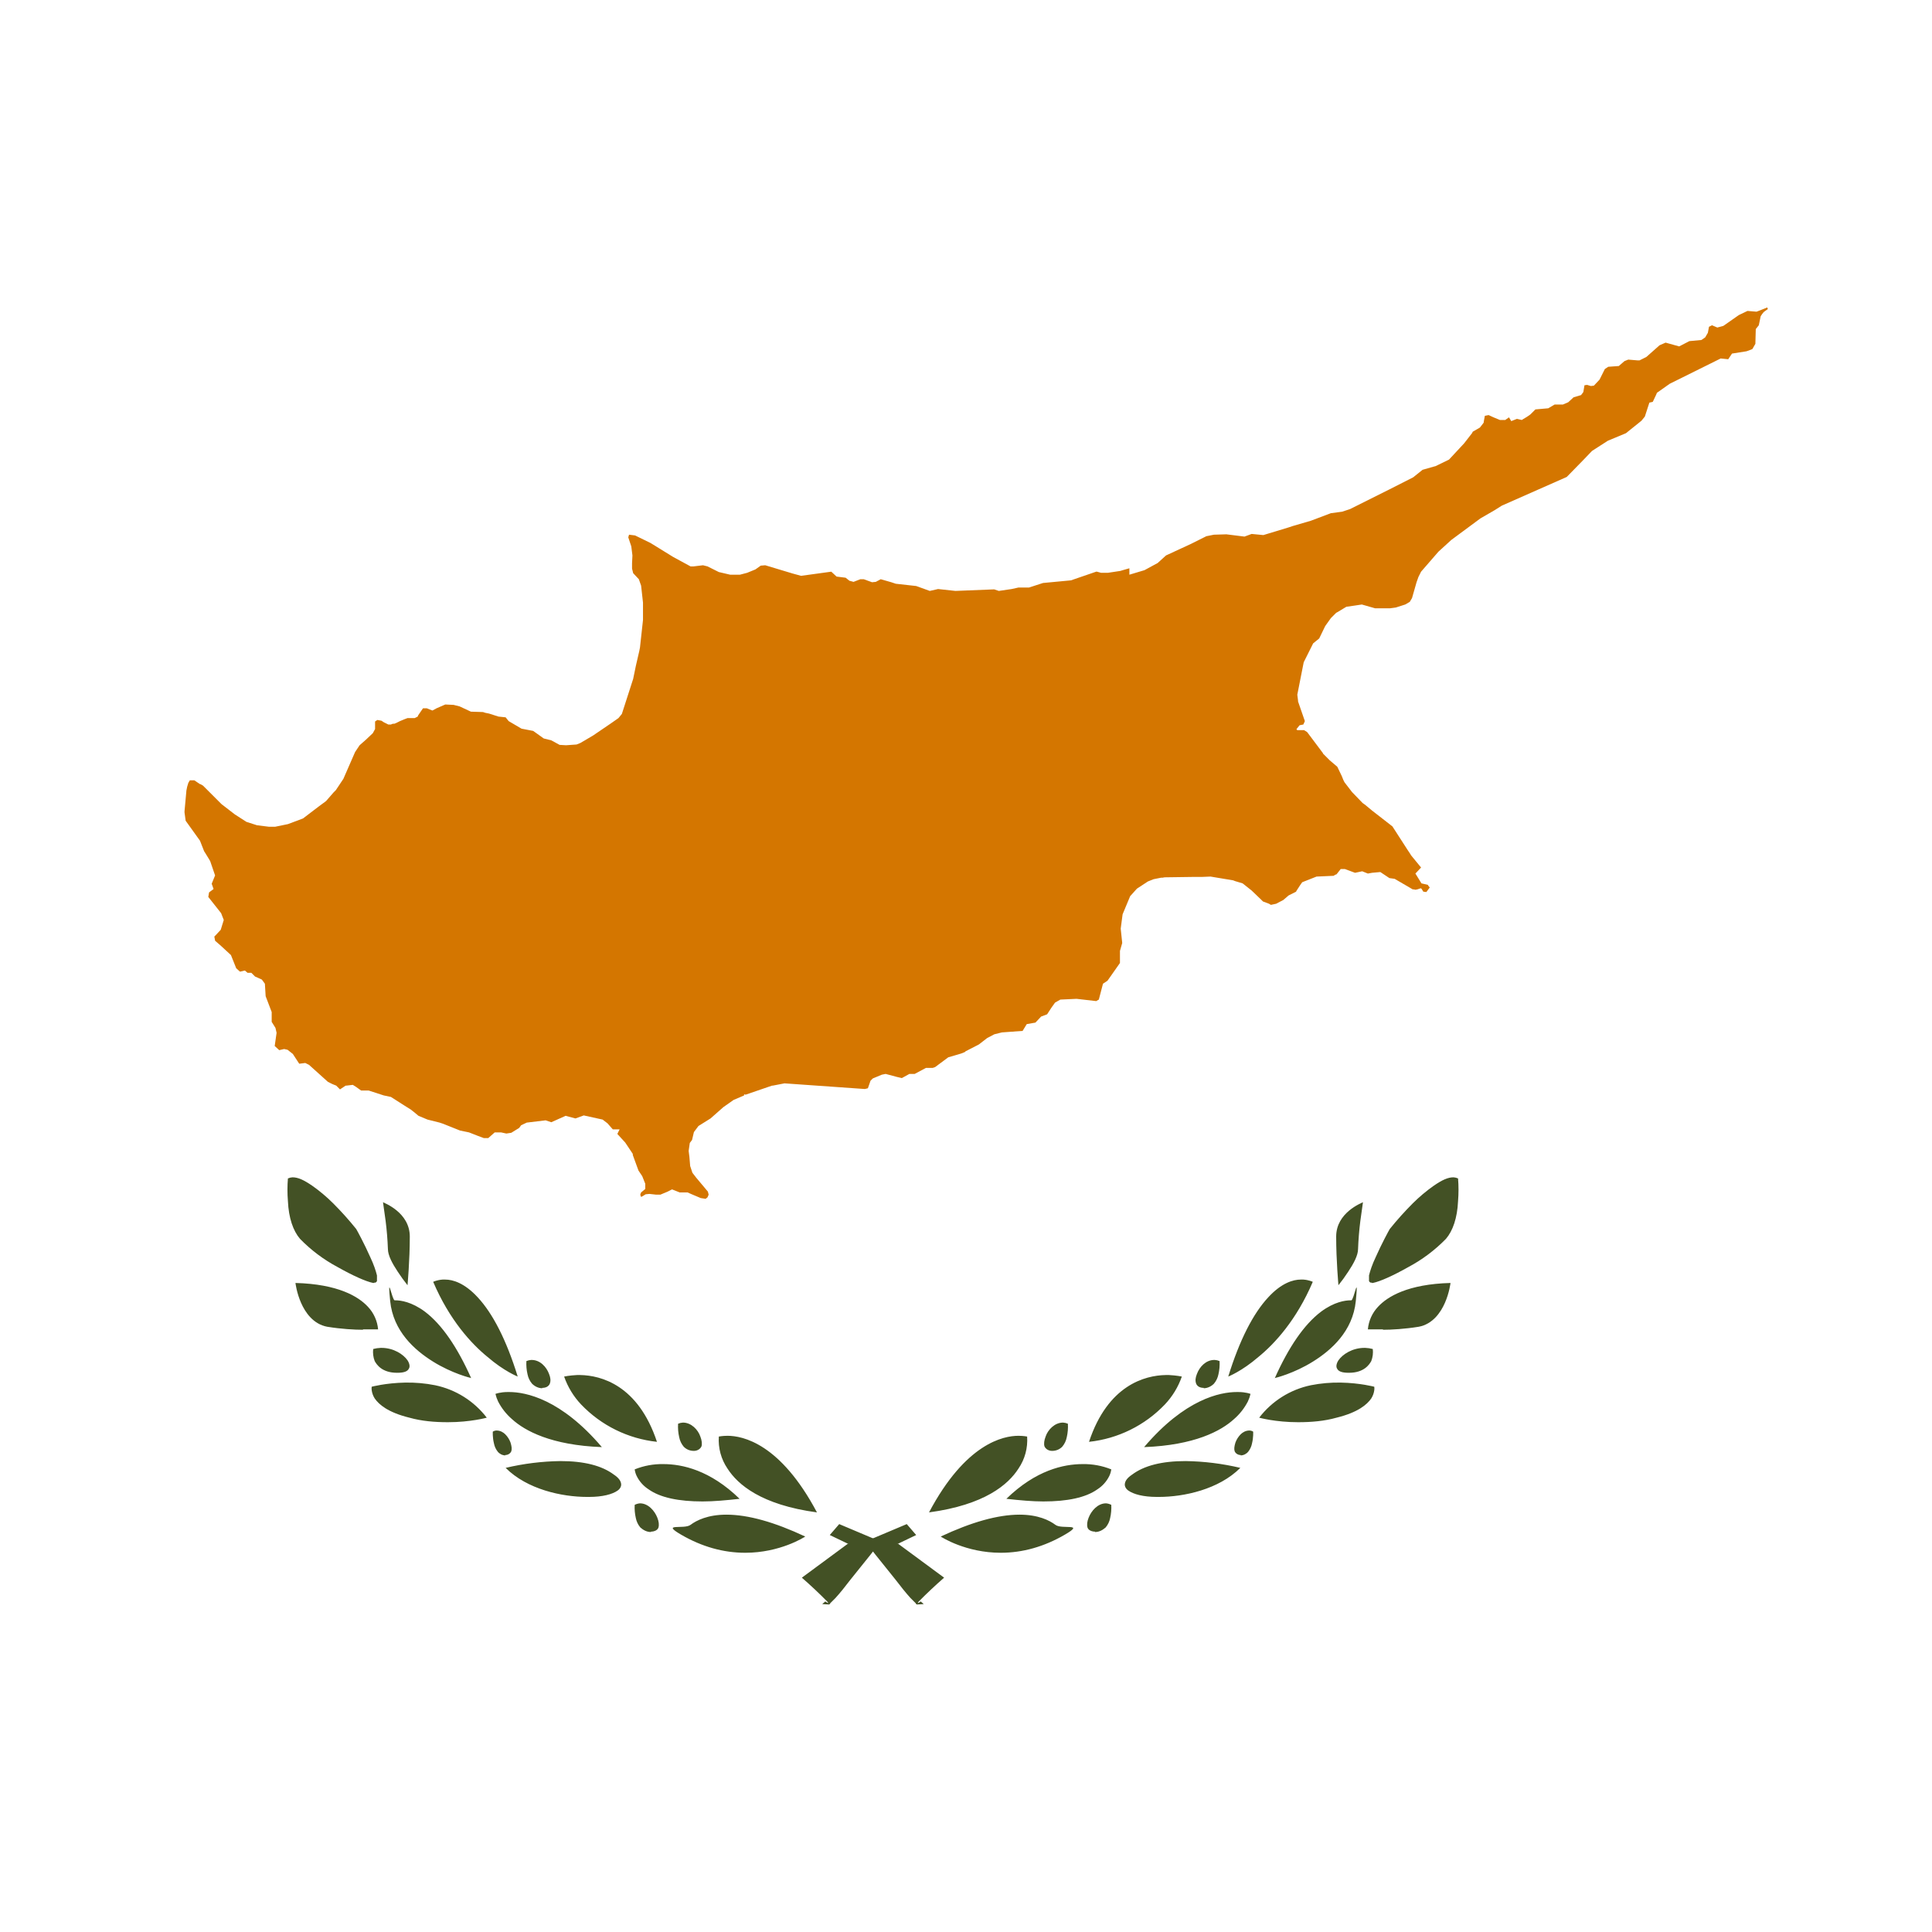
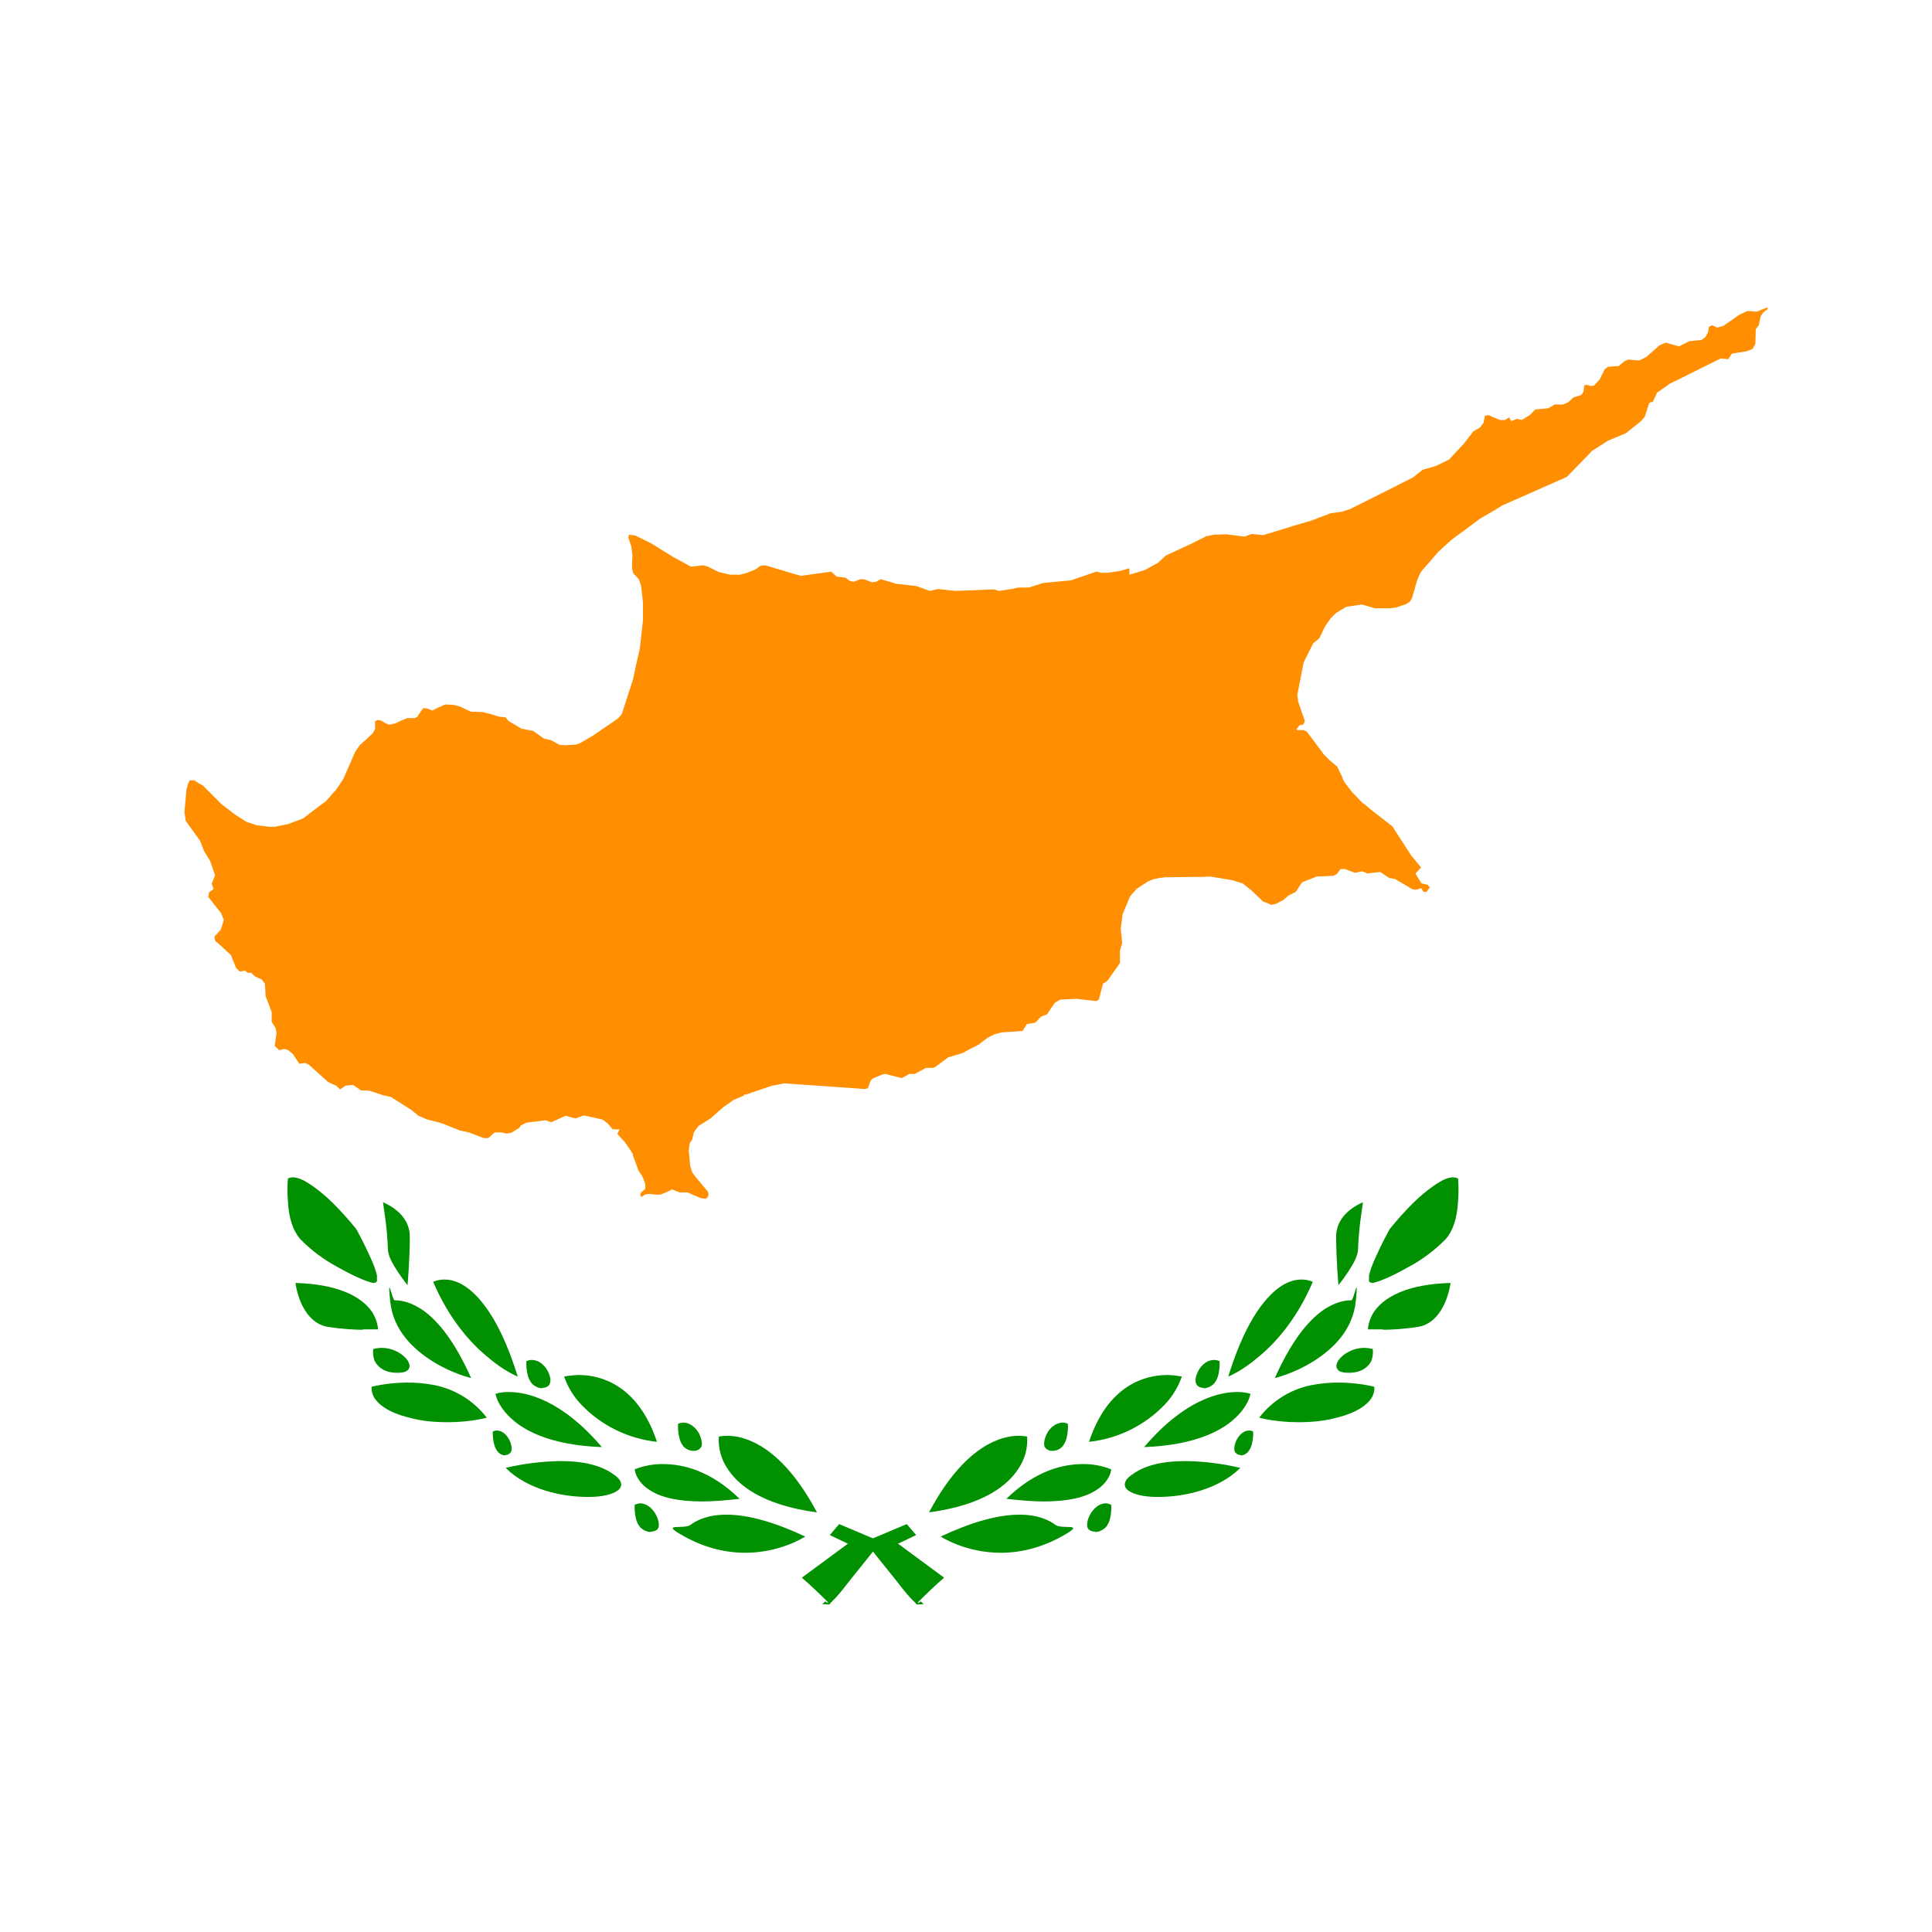
<svg xmlns="http://www.w3.org/2000/svg" xmlns:xlink="http://www.w3.org/1999/xlink" id="flag-icon-css-cy" width="512" height="512">
  <path fill="#fff" d="M0 0h512v512H0z" />
-   <path id="a" fill="#435125" d="M243 425.2a.9.9 0 0 1-.3-.2v-.1l-1.4-1.4c-1.2-1.3-2.7-3.2-4-4.9L232 412l-.7-.9-6.6-2-4.8-2.3 2.5-2.9 9 3.8 6.6 1.4 12.2 9a122.2 122.2 0 0 0-6.8 6.4 2.2 2.2 0 0 0-.2.4l.8-.5.8.7-1.7.1zm-45.5-13.7c-5.8 0-11.5-1.6-17-4.8s.8-1.3 2.5-2.6c1.6-1.2 4.6-2.7 9.5-2.7 5.8 0 12.8 2 20.9 5.8-.3.2-6.7 4.3-15.9 4.3zm-25-5.5c-1.1 0-2-.5-2.8-1.2a5.5 5.5 0 0 1-1.2-2.5 12.5 12.5 0 0 1-.3-3.5 3.7 3.7 0 0 1 1.4-.4c2.2 0 3.9 2 4.6 3.8.4 1 .5 1.9.3 2.6s-1.1 1.1-2 1.1zm44-5.2c-14.8-2-21-7.4-23.7-11.6a13.4 13.4 0 0 1-2.3-8.5s1-.2 2.3-.2c4 0 14 2 23.7 20.3zm-30.3-2.9c-6.3 0-11.2-1-14.3-3.2a8.8 8.8 0 0 1-3.2-3.6 5.8 5.8 0 0 1-.5-1.7 19.4 19.4 0 0 1 7.6-1.4c5 0 12.4 1.6 20.2 9.2-3.6.4-6.9.7-9.8.7zm-30.6-1.2c-6.7 0-15.9-2-21.6-7.7a66.9 66.9 0 0 1 14.5-1.8c6.3 0 11 1.2 14.2 3.6 1.2.8 1.8 1.6 1.9 2.4.1.6-.2 1.3-.9 1.8-1.4 1-4 1.7-7.6 1.7h-.5zm-21.7-11a2.7 2.7 0 0 1-2-1 5 5 0 0 1-1-2.2c-.4-1.6-.3-3.1-.3-3.1.3-.2.7-.3 1-.3 1 0 1.8.5 2.3 1a6 6 0 0 1 1.4 2.2c.3 1 .4 1.7.2 2.3-.2.5-.8 1-1.6 1zm50-1.2c-1.1 0-2-.4-2.7-1.1a5.5 5.5 0 0 1-1.2-2.5 12.5 12.5 0 0 1-.3-3.6 3.7 3.7 0 0 1 1.3-.3c2.2 0 4 1.9 4.6 3.7.4 1 .5 2 .3 2.6-.3.7-1.1 1.2-2 1.2zm-24.4-1c-13.4-.5-20.4-4.3-23.8-7.4a15.7 15.7 0 0 1-3.7-4.7 10 10 0 0 1-.7-2s1.2-.5 3.3-.5h.3c4.5 0 13.8 1.9 24.6 14.6zm14.6-1.4a32.6 32.6 0 0 1-20.1-9.9 20.6 20.6 0 0 1-4.5-7.4s1.4-.3 3.4-.4a16.2 16.2 0 0 1 .9 0c5.4.1 15.3 2.6 20.3 17.7zm-55.4-5.2c-3.6 0-7-.3-10.2-1.2-5.7-1.4-8.1-3.5-9.2-5.1a5.4 5.4 0 0 1-.8-2.2 3.6 3.6 0 0 1 0-.9s3.7-1 8.9-1.1a37.4 37.4 0 0 1 7.9.7 23.2 23.2 0 0 1 13.7 8.6s-4.3 1.2-10.3 1.2zm25-9c-1 0-2-.5-2.7-1.2a5.5 5.5 0 0 1-1.2-2.5 12.3 12.3 0 0 1-.3-3.5 3.7 3.7 0 0 1 1.3-.3h.1c2.2 0 3.9 1.8 4.6 3.7.4 1 .5 1.8.2 2.6-.3.7-1 1.1-2 1.1zm-18.8-2.7c-.1 0-5.1-1.2-10.2-4.4-4.8-3-10.5-8-11.3-16s.5-.2 1.2-.2h.2c1.4 0 4.3.4 7.8 3 4.5 3.4 8.6 9.4 12.3 17.7zm12.3-.4s-3.6-1.4-8-5.2c-4.3-3.5-10.1-9.8-14.4-19.9 0 0 1-.5 2.5-.6a3.7 3.7 0 0 1 .3 0h.4c2 0 5.1.9 8.6 4.7 4 4.3 7.6 11.3 10.6 21zm-32-1c-4 0-5.4-2.2-5.9-3.1a6.7 6.7 0 0 1-.4-3.2 9 9 0 0 1 2-.3h.2c3.2 0 5.8 1.7 6.9 3.3.2.3.9 1.5.3 2.3-.4.7-1.4 1-3 1zm-9-11.4c-2.3 0-5.8-.2-9.5-.8-3.7-.7-5.8-3.8-6.9-6.3-1.2-2.7-1.5-5.3-1.5-5.3 11.3.3 16.7 3.6 19.2 6.3a10 10 0 0 1 2.7 6h-4zm11.8-11.8a45.6 45.6 0 0 1-2.6-3.6c-1.4-2.1-2.6-4.3-2.6-6a85 85 0 0 0-.6-7.4l-.7-5c.3.2 7.1 2.7 7.1 9.1 0 6.4-.6 12.8-.6 12.9zm-8.8-.6h-.3c-2-.4-5.5-2-9.4-4.2a40.5 40.5 0 0 1-10-7.5c-1.8-2.1-3-5.5-3.2-10a37 37 0 0 1 0-6 3.5 3.5 0 0 1 1.2-.3c1.5 0 3 .7 5.2 2.2a42.4 42.4 0 0 1 5.6 4.7 84.5 84.5 0 0 1 6.1 6.8c.3.5 2.2 4 3.7 7.4 1 2.1 1.5 3.7 1.8 4.9v1.5a.8.8 0 0 1-.4.4 1 1 0 0 1-.4 0z" />
+   <path id="a" fill="#009000" d="M243 425.2a.9.9 0 0 1-.3-.2v-.1l-1.4-1.4c-1.2-1.3-2.7-3.2-4-4.9L232 412l-.7-.9-6.6-2-4.8-2.3 2.5-2.9 9 3.8 6.6 1.4 12.2 9a122.2 122.2 0 0 0-6.8 6.4 2.2 2.2 0 0 0-.2.4l.8-.5.8.7-1.7.1zm-45.5-13.7c-5.8 0-11.5-1.6-17-4.8s.8-1.3 2.5-2.6c1.6-1.2 4.6-2.7 9.5-2.7 5.8 0 12.8 2 20.9 5.8-.3.2-6.7 4.3-15.9 4.3zm-25-5.5c-1.1 0-2-.5-2.8-1.2a5.5 5.5 0 0 1-1.2-2.5 12.5 12.5 0 0 1-.3-3.5 3.7 3.7 0 0 1 1.4-.4c2.2 0 3.9 2 4.6 3.8.4 1 .5 1.9.3 2.6s-1.1 1.1-2 1.1zm44-5.2c-14.8-2-21-7.4-23.7-11.6a13.4 13.4 0 0 1-2.3-8.5s1-.2 2.3-.2c4 0 14 2 23.7 20.3zm-30.3-2.9c-6.3 0-11.2-1-14.3-3.2a8.8 8.8 0 0 1-3.2-3.6 5.8 5.8 0 0 1-.5-1.7 19.4 19.4 0 0 1 7.6-1.4c5 0 12.4 1.6 20.2 9.2-3.6.4-6.9.7-9.8.7zm-30.6-1.2c-6.7 0-15.9-2-21.6-7.7a66.9 66.9 0 0 1 14.5-1.8c6.3 0 11 1.2 14.2 3.6 1.2.8 1.8 1.6 1.9 2.4.1.6-.2 1.3-.9 1.8-1.4 1-4 1.7-7.6 1.7h-.5zm-21.7-11a2.7 2.7 0 0 1-2-1 5 5 0 0 1-1-2.2c-.4-1.6-.3-3.1-.3-3.1.3-.2.7-.3 1-.3 1 0 1.8.5 2.3 1a6 6 0 0 1 1.4 2.2c.3 1 .4 1.7.2 2.3-.2.5-.8 1-1.6 1zm50-1.2c-1.1 0-2-.4-2.7-1.1a5.5 5.5 0 0 1-1.2-2.5 12.5 12.5 0 0 1-.3-3.6 3.7 3.7 0 0 1 1.3-.3c2.2 0 4 1.9 4.6 3.7.4 1 .5 2 .3 2.6-.3.7-1.1 1.2-2 1.2zm-24.4-1c-13.4-.5-20.4-4.3-23.8-7.4a15.7 15.7 0 0 1-3.7-4.7 10 10 0 0 1-.7-2s1.2-.5 3.3-.5h.3c4.5 0 13.8 1.9 24.6 14.6zm14.6-1.4a32.6 32.6 0 0 1-20.1-9.9 20.6 20.6 0 0 1-4.5-7.4s1.4-.3 3.4-.4a16.2 16.2 0 0 1 .9 0c5.4.1 15.3 2.6 20.3 17.7zm-55.4-5.2c-3.6 0-7-.3-10.2-1.2-5.7-1.4-8.1-3.5-9.2-5.1a5.4 5.4 0 0 1-.8-2.2 3.6 3.6 0 0 1 0-.9s3.7-1 8.9-1.1a37.4 37.4 0 0 1 7.9.7 23.2 23.2 0 0 1 13.7 8.6s-4.3 1.2-10.3 1.2zm25-9c-1 0-2-.5-2.7-1.2a5.5 5.5 0 0 1-1.2-2.5 12.3 12.3 0 0 1-.3-3.5 3.7 3.7 0 0 1 1.3-.3h.1c2.2 0 3.9 1.8 4.6 3.7.4 1 .5 1.8.2 2.6-.3.7-1 1.1-2 1.1zm-18.8-2.7c-.1 0-5.1-1.2-10.2-4.4-4.8-3-10.5-8-11.3-16s.5-.2 1.2-.2h.2c1.4 0 4.3.4 7.8 3 4.5 3.4 8.6 9.4 12.3 17.7zm12.3-.4s-3.6-1.4-8-5.2c-4.3-3.5-10.1-9.8-14.4-19.9 0 0 1-.5 2.5-.6a3.7 3.7 0 0 1 .3 0h.4c2 0 5.1.9 8.6 4.7 4 4.3 7.6 11.3 10.6 21zm-32-1c-4 0-5.4-2.2-5.9-3.1a6.7 6.7 0 0 1-.4-3.2 9 9 0 0 1 2-.3h.2c3.2 0 5.8 1.7 6.9 3.3.2.3.9 1.5.3 2.3-.4.7-1.4 1-3 1zm-9-11.4c-2.3 0-5.8-.2-9.5-.8-3.7-.7-5.8-3.8-6.9-6.3-1.2-2.7-1.5-5.3-1.5-5.3 11.3.3 16.7 3.6 19.2 6.3a10 10 0 0 1 2.7 6h-4zm11.8-11.8a45.6 45.6 0 0 1-2.6-3.6c-1.4-2.1-2.6-4.3-2.6-6a85 85 0 0 0-.6-7.4l-.7-5c.3.2 7.1 2.7 7.1 9.1 0 6.4-.6 12.8-.6 12.9zm-8.8-.6h-.3c-2-.4-5.5-2-9.4-4.2a40.5 40.5 0 0 1-10-7.5c-1.8-2.1-3-5.5-3.2-10a37 37 0 0 1 0-6 3.5 3.5 0 0 1 1.2-.3c1.5 0 3 .7 5.2 2.2a42.4 42.4 0 0 1 5.6 4.7 84.5 84.5 0 0 1 6.1 6.8c.3.5 2.2 4 3.7 7.4 1 2.1 1.5 3.7 1.8 4.9v1.5a.8.8 0 0 1-.4.4 1 1 0 0 1-.4 0z" />
  <use width="100%" height="100%" transform="matrix(-1 0 0 1 462.7 0)" xlink:href="#a" />
-   <path fill="#d47600" d="M468.3 81.5l-2 .8-.8.3-2.4-.2-2.3 1.1-4 2.8-.2.1-1.5.4-1.4-.6-.8.4-.3 1.6-.7 1.2-1 .7-3.2.3-2.7 1.4-3.6-1-1.6.7-3.5 3.1-1.8.9h-.6l-2.4-.2-1 .4L429 97l-2.8.2-.9.6-1.4 2.8-1.5 1.6-.8.1-1-.3-.7.1-.3 1.8-.6.8-2 .6-1.4 1.3-1.4.6H412l-1.7 1-3.4.3-1.3 1.3-.4.3-.6.4-1 .6-.3.2-1.3-.3-1.5.6-.6-1-1 .7h-1.4l-1.7-.7-1.3-.6-1 .2-.3 1.6v.2l-1 1.3-1.9 1.1-.2.4-2.1 2.7-4 4.3-3.5 1.7-3.5 1-2.5 2-6.5 3.3-10.2 5.1-2.1.7-3 .4-5.3 2-4.8 1.4-.3.1-.9.3-6.6 2-3.1-.3-1.9.7-4.8-.6-3.3.1-2 .4-4 2-6.7 3.1-2.2 2-3.5 1.9-4 1.2v-1.7l-1.4.4-1 .3-3.3.5h-1.8l-1.1-.3h-.2l-6.7 2.3-7.4.7-3.7 1.2h-2.8l-1.8.4-3.4.5-1.2-.4h-.3l-10 .4-4.6-.5-2.2.5-3.6-1.3-5.4-.6-1.2-.4-2.8-.8-1.3.7-1 .1-2.2-.8h-.9l-1.8.7-1.1-.3-1-.8-2.4-.3-1.4-1.3-8 1.1-2.2-.6-7.3-2.2-1.2.1-1.4 1-2.2.9-1.9.5h-2.6l-3-.7-3-1.5-1.2-.3-2.5.3h-.8l-4.6-2.5-6-3.7-4.1-2-1.6-.2-.2.7.8 2.4.3 2.4-.1 2.1v1.4l.3 1.2 1.5 1.6.6 1.7.5 4.5v4.6l-.8 7.3-.2 1-.9 3.9-.7 3.4-3 9.3-.9 1.1-2 1.4-4.7 3.2-3.4 2-1 .4-2.8.2-1.7-.1-2.2-1.2-2-.5-2.8-2-3.1-.6-3.4-2-.8-1-1.9-.2-2.5-.8-1-.2-.6-.2-3.2-.1-3-1.4-1.6-.4-2.2-.1-2.3 1-1.1.6-1.5-.6h-1l-1.3 1.9-.1.3-.8.4H108l-.8.3-1.2.5-1 .5-.5.2h-.4l-.5.2h-.7l-1.2-.6-.6-.4-1.1-.2-.6.4v2l-.6 1.1L97 196l-1.7 1.5-1.2 1.8-3.1 7.1-2 3-.6.6-2 2.3-1.9 1.4-4.2 3.2-4 1.5-3.4.7h-1.6l-3.2-.4-2.8-.9-3.1-2-3.5-2.7-4.9-4.9-.7-.4H53l-1.5-1h-1.2l-.4.7-.3 1-.2 1-.5 5.5v.3l.3 2.2 3.8 5.3 1.1 2.8.2.3.8 1.3.6 1L57 232l-.9 2.2.5 1.4-1.2.9-.2 1.2 3.4 4.3.7 1.8-.8 2.6-1.3 1.4-.4.4.2 1.1 1.6 1.4 2.6 2.4 1.4 3.5 1 .9 1.3-.3.7.6h1l1 1 .7.3 1.1.5.8 1.1.2 3.3 1.6 4.2v2.6l1 1.6.3 1.3-.5 3.5 1.2 1.1 1.3-.3.9.2 1.4 1.1 1.7 2.6 1.6-.2 1 .5 5 4.5 1.2.6 1 .4 1 1 1.5-1h.2l1.7-.2.8.5 1.4 1h2l4 1.3 1.9.4 3.6 2.3 1.6 1 .9.7 1.2 1 2.4 1 2 .5 1.2.3.9.3 4.5 1.8 2.4.5 2.3.9 1.6.6h1.2l1.7-1.5h1.7l1.4.3 1.3-.2 2.1-1.3.5-.7 1.5-.7 5-.6 1.5.5 3.8-1.7 2.6.7 2.2-.8 5 1.1 1.3 1 1.4 1.6h1.8l-.6 1.2 2.1 2.3 2 3v.3l1.5 4.1 1 1.5.8 2v1.4l-1.1.9-.2.5v.2l.2.5.4-.2.8-.5 1-.1 1.8.2h1.1l1.9-.8 1.2-.6 2 .8h2.1l.9.4 2.6 1.1 1.3.2.5-.4.3-.7-.2-.8-1-1.2-2.1-2.5-1-1.3-.6-1.8-.2-2.4-.2-1.6.3-2.1.6-.8.4-1.7.1-.4 1.2-1.6 3.2-2 3.4-3 2.7-1.9 2.8-1.2v-.3l.4.1 7-2.4h.2l3.1-.6 21.3 1.5.8-.2.7-2 .4-.4.2-.2 2.4-1 1-.2 3 .8 1.3.3 2-1.1h1.4l3-1.6h1.8l.6-.2 3.5-2.6 3.4-1 1-.4.2-.2 3.5-1.8 2.2-1.7 1.9-1 2-.5 5.5-.4 1.1-1.8 2.3-.4 1.5-1.6 1.6-.6 1.1-1.7 1-1.4 1.4-.8 4.3-.2 5.2.6.7-.4 1.1-4.2 1.2-.8 3.3-4.7V252l.6-2.1-.4-3.8.5-3.8 2-4.8 1.8-2 2.9-1.9 1.5-.6 2-.4h.4l.5-.1 7.2-.1h2.6l2.4-.1 6 1 .5.2 2 .6 2.4 1.9 2.5 2.4.5.5 1.6.6.5.3 1.4-.3 1.9-1 1.4-1.2 2-1v-.1l1.1-1.7.5-.7 3.8-1.5 4.5-.2.5-.3.3-.1 1.1-1.4h1.1l2.7 1 1.9-.4 1.5.6 1.1-.2 2.2-.2 2.4 1.6 1.4.2 4.8 2.8h.4l.2.1.6-.1.9-.3.2.1.5.8.8.1.9-1.2-.4-.5-.1-.2-1.7-.4-1.6-2.6 1.5-1.6-2.3-2.8-.4-.5-.1-.2-.8-1.2-4-6.2-5.4-4.2-1.8-1.5-.7-.5-2.8-2.9-2-2.6-.3-.6-.4-1-1.2-2.5-2-1.7-1.8-1.8v-.1l-3.6-4.8-.6-.8-.8-.5h-1.8l-.2-.2v-.1l.8-1 1-.2.4-.9-1.8-5.2v-.2l-.2-1.6 1.5-7.6.2-1 2.5-5 1.6-1.3 1.6-3.3 1.5-2.1 1.4-1.4.2-.1 2.5-1.5 2.1-.3 2-.3 3.5 1h4l1.5-.2 2.5-.8 1.2-.7.6-1 1.2-4.2.5-1.4.7-1.4 4.6-5.3 3.4-3.1 7.7-5.7 3.8-2.2 1.9-1.2 17.2-7.6 4.4-4.5 2.3-2.4 4.2-2.7 4.8-2 4.1-3.3.9-1.1 1.2-3.7.9-.2.9-1.9.2-.5 3.4-2.4.4-.2L456 95l2 .2 1-1.5 3.8-.6.6-.2 1-.4.8-1.4v-.3l.1-3.6.8-1 .5-2.4.4-.6.4-.5 1.1-.8-.2-.5z" />
+   <path fill="#ff8e00" d="M468.3 81.5l-2 .8-.8.3-2.4-.2-2.3 1.1-4 2.8-.2.1-1.5.4-1.4-.6-.8.4-.3 1.6-.7 1.2-1 .7-3.2.3-2.7 1.4-3.6-1-1.6.7-3.5 3.1-1.8.9h-.6l-2.4-.2-1 .4L429 97l-2.8.2-.9.6-1.4 2.8-1.5 1.6-.8.1-1-.3-.7.1-.3 1.8-.6.8-2 .6-1.4 1.3-1.4.6H412l-1.7 1-3.4.3-1.3 1.3-.4.3-.6.4-1 .6-.3.2-1.3-.3-1.5.6-.6-1-1 .7h-1.4l-1.7-.7-1.3-.6-1 .2-.3 1.6v.2l-1 1.3-1.9 1.1-.2.4-2.1 2.7-4 4.3-3.5 1.7-3.5 1-2.5 2-6.5 3.3-10.2 5.1-2.1.7-3 .4-5.3 2-4.8 1.4-.3.1-.9.3-6.6 2-3.1-.3-1.9.7-4.8-.6-3.3.1-2 .4-4 2-6.7 3.1-2.2 2-3.5 1.9-4 1.2v-1.7l-1.4.4-1 .3-3.3.5h-1.8l-1.1-.3h-.2l-6.7 2.3-7.4.7-3.7 1.2h-2.8l-1.8.4-3.4.5-1.2-.4h-.3l-10 .4-4.6-.5-2.2.5-3.6-1.3-5.4-.6-1.2-.4-2.8-.8-1.3.7-1 .1-2.2-.8h-.9l-1.8.7-1.1-.3-1-.8-2.4-.3-1.4-1.3-8 1.1-2.2-.6-7.3-2.2-1.2.1-1.4 1-2.2.9-1.9.5h-2.6l-3-.7-3-1.5-1.2-.3-2.5.3h-.8l-4.6-2.5-6-3.7-4.1-2-1.6-.2-.2.7.8 2.4.3 2.4-.1 2.1v1.4l.3 1.2 1.5 1.6.6 1.7.5 4.5v4.6l-.8 7.3-.2 1-.9 3.9-.7 3.4-3 9.3-.9 1.1-2 1.4-4.7 3.2-3.4 2-1 .4-2.8.2-1.7-.1-2.2-1.2-2-.5-2.8-2-3.1-.6-3.4-2-.8-1-1.9-.2-2.5-.8-1-.2-.6-.2-3.2-.1-3-1.4-1.6-.4-2.2-.1-2.3 1-1.1.6-1.5-.6h-1l-1.3 1.9-.1.3-.8.4H108l-.8.3-1.2.5-1 .5-.5.2h-.4l-.5.2h-.7l-1.2-.6-.6-.4-1.1-.2-.6.4v2l-.6 1.1L97 196l-1.7 1.5-1.2 1.8-3.1 7.1-2 3-.6.6-2 2.3-1.9 1.4-4.2 3.2-4 1.5-3.4.7h-1.6l-3.2-.4-2.8-.9-3.1-2-3.5-2.7-4.9-4.9-.7-.4H53l-1.5-1h-1.2l-.4.7-.3 1-.2 1-.5 5.5v.3l.3 2.2 3.8 5.3 1.1 2.8.2.3.8 1.3.6 1L57 232l-.9 2.2.5 1.4-1.2.9-.2 1.2 3.4 4.3.7 1.8-.8 2.6-1.3 1.4-.4.4.2 1.1 1.6 1.4 2.6 2.4 1.4 3.5 1 .9 1.3-.3.7.6h1l1 1 .7.3 1.1.5.8 1.1.2 3.3 1.6 4.2v2.6l1 1.6.3 1.3-.5 3.5 1.2 1.1 1.3-.3.9.2 1.4 1.1 1.7 2.6 1.6-.2 1 .5 5 4.5 1.2.6 1 .4 1 1 1.5-1h.2l1.7-.2.8.5 1.4 1h2l4 1.3 1.9.4 3.6 2.3 1.6 1 .9.7 1.2 1 2.4 1 2 .5 1.2.3.9.3 4.5 1.8 2.4.5 2.3.9 1.6.6h1.2l1.7-1.5h1.7l1.4.3 1.3-.2 2.1-1.3.5-.7 1.5-.7 5-.6 1.5.5 3.8-1.7 2.6.7 2.2-.8 5 1.1 1.3 1 1.4 1.6h1.8l-.6 1.2 2.1 2.3 2 3v.3l1.5 4.1 1 1.5.8 2v1.4l-1.1.9-.2.5v.2l.2.5.4-.2.8-.5 1-.1 1.8.2h1.1l1.9-.8 1.2-.6 2 .8h2.1l.9.4 2.6 1.1 1.3.2.5-.4.3-.7-.2-.8-1-1.2-2.1-2.5-1-1.3-.6-1.8-.2-2.4-.2-1.6.3-2.1.6-.8.4-1.7.1-.4 1.2-1.6 3.2-2 3.4-3 2.7-1.9 2.8-1.2v-.3l.4.1 7-2.4h.2l3.1-.6 21.3 1.5.8-.2.7-2 .4-.4.2-.2 2.4-1 1-.2 3 .8 1.3.3 2-1.1h1.4l3-1.6h1.8l.6-.2 3.5-2.6 3.4-1 1-.4.2-.2 3.5-1.8 2.2-1.7 1.9-1 2-.5 5.5-.4 1.1-1.8 2.3-.4 1.5-1.6 1.6-.6 1.1-1.7 1-1.4 1.4-.8 4.3-.2 5.2.6.7-.4 1.1-4.2 1.2-.8 3.3-4.7V252l.6-2.1-.4-3.8.5-3.8 2-4.8 1.8-2 2.9-1.9 1.5-.6 2-.4h.4l.5-.1 7.2-.1h2.6l2.4-.1 6 1 .5.2 2 .6 2.4 1.9 2.5 2.4.5.5 1.6.6.5.3 1.4-.3 1.9-1 1.4-1.2 2-1v-.1l1.1-1.7.5-.7 3.8-1.5 4.5-.2.5-.3.3-.1 1.1-1.4h1.1l2.7 1 1.9-.4 1.5.6 1.1-.2 2.2-.2 2.4 1.6 1.4.2 4.8 2.8h.4l.2.1.6-.1.9-.3.2.1.5.8.8.1.9-1.2-.4-.5-.1-.2-1.7-.4-1.6-2.6 1.5-1.6-2.3-2.8-.4-.5-.1-.2-.8-1.2-4-6.2-5.4-4.2-1.8-1.5-.7-.5-2.8-2.9-2-2.6-.3-.6-.4-1-1.2-2.5-2-1.7-1.8-1.8v-.1l-3.6-4.8-.6-.8-.8-.5h-1.8l-.2-.2v-.1l.8-1 1-.2.4-.9-1.8-5.2v-.2l-.2-1.6 1.5-7.6.2-1 2.5-5 1.6-1.3 1.6-3.3 1.5-2.1 1.4-1.4.2-.1 2.5-1.5 2.1-.3 2-.3 3.5 1h4l1.5-.2 2.5-.8 1.2-.7.6-1 1.2-4.2.5-1.4.7-1.4 4.6-5.3 3.4-3.1 7.7-5.7 3.8-2.2 1.9-1.2 17.2-7.6 4.4-4.5 2.3-2.4 4.2-2.7 4.8-2 4.1-3.3.9-1.1 1.2-3.7.9-.2.9-1.9.2-.5 3.4-2.4.4-.2L456 95l2 .2 1-1.5 3.8-.6.6-.2 1-.4.8-1.4v-.3l.1-3.6.8-1 .5-2.4.4-.6.4-.5 1.1-.8-.2-.5z" />
</svg>
